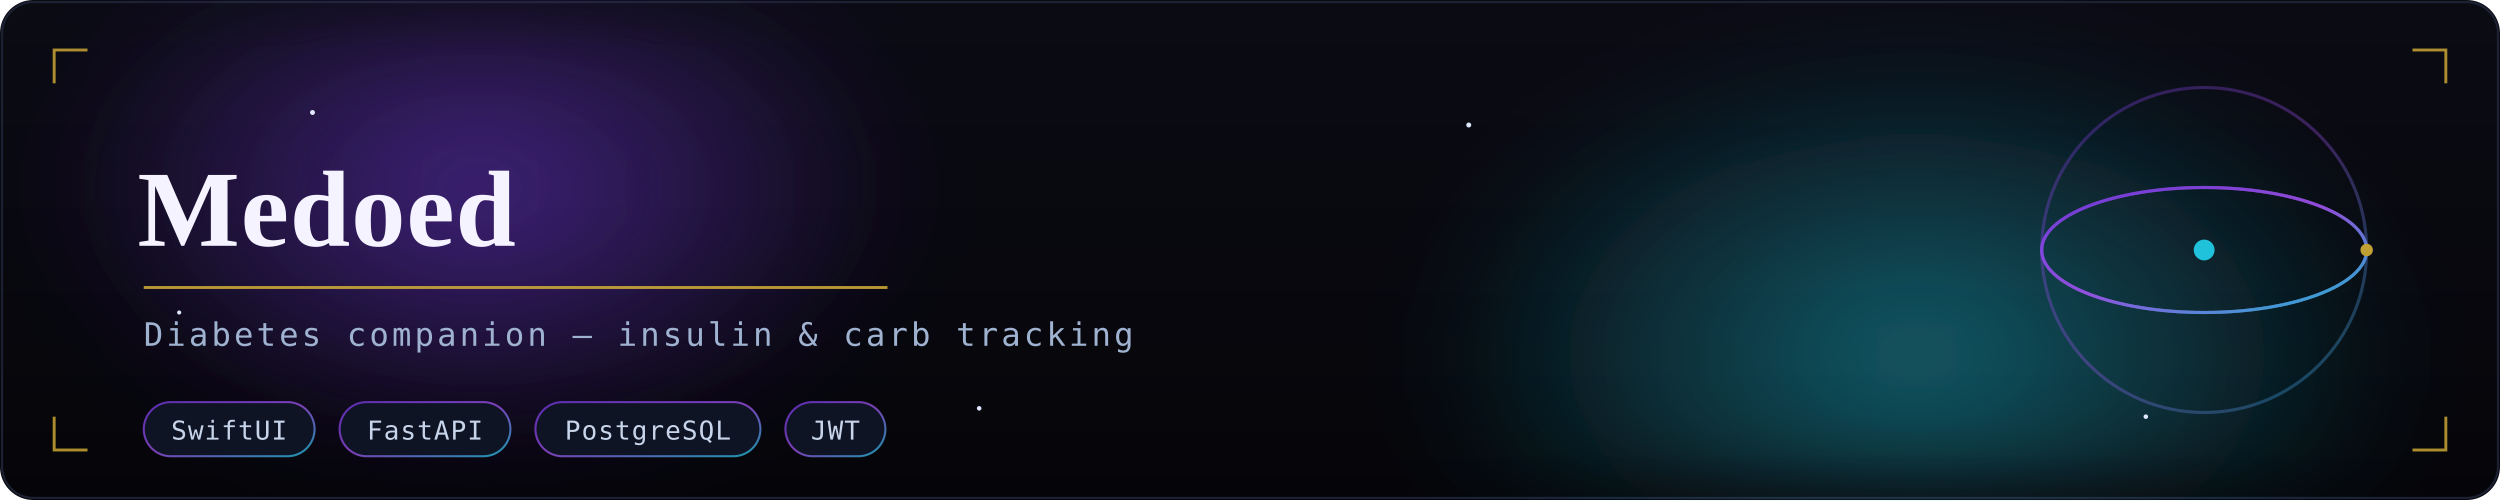
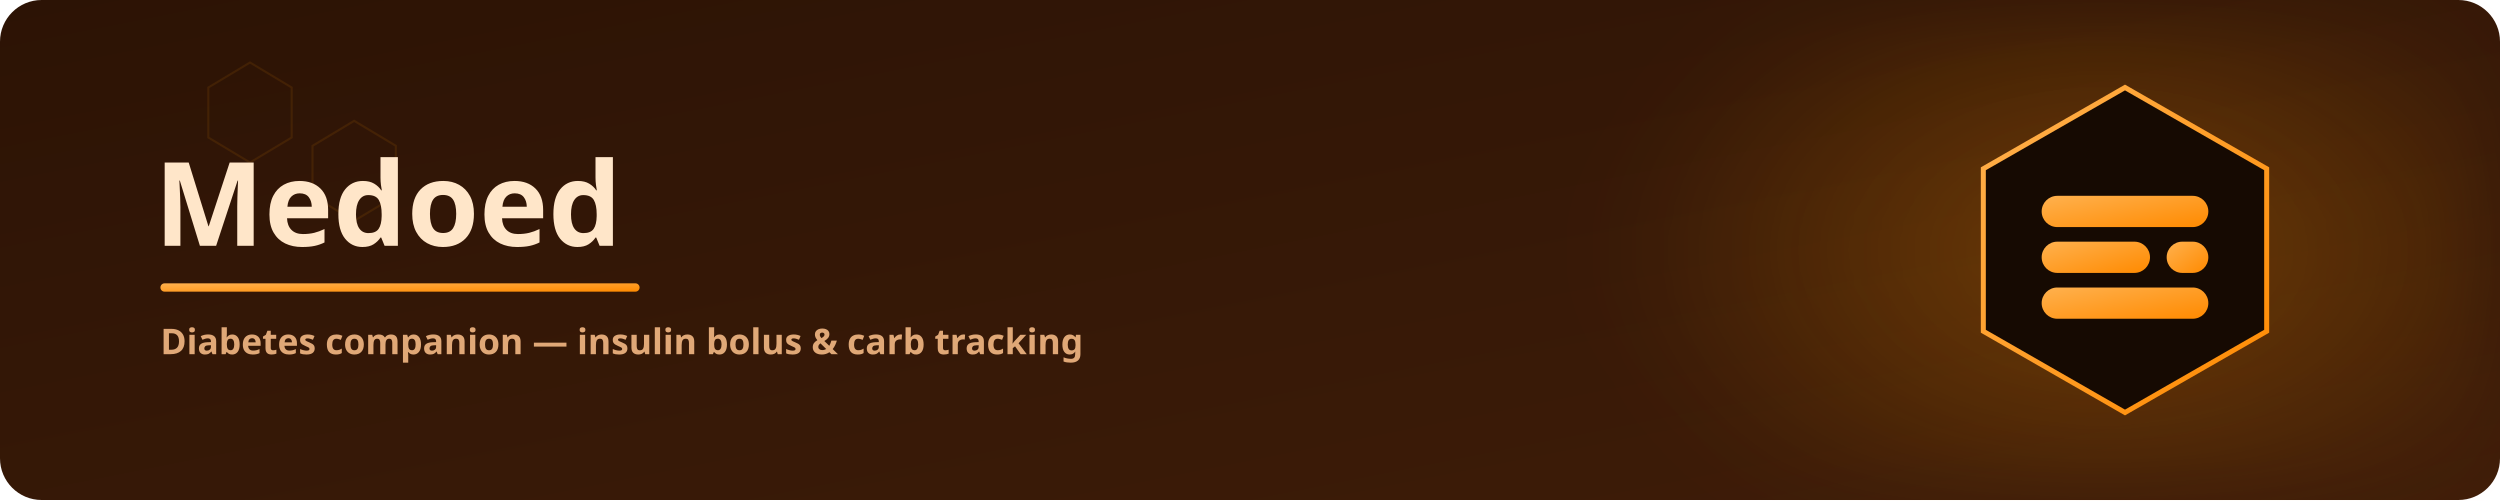
- <svg xmlns="http://www.w3.org/2000/svg" viewBox="0 0 1200 240" width="1200" height="240" fill="none" role="img" aria-label="Medoed — Diabetes companion — insulin &amp; carb tracking">
+ <svg xmlns="http://www.w3.org/2000/svg" viewBox="0 0 1200 240" width="1200" height="240" fill="none" role="img" aria-label="Medoed — diabetes companion">
  <defs>
-     <linearGradient id="aurora" x1="0" y1="0" x2="1" y2="1">
-       <stop offset="0" stop-color="#7c3aed">
-         <animate attributeName="stop-color" values="#7c3aed;#22d3ee;#a855f7;#7c3aed" dur="12s" repeatCount="indefinite" />
-       </stop>
-       <stop offset="0.5" stop-color="#a855f7">
-         <animate attributeName="stop-color" values="#a855f7;#7c3aed;#22d3ee;#a855f7" dur="12s" repeatCount="indefinite" />
-       </stop>
-       <stop offset="1" stop-color="#22d3ee">
-         <animate attributeName="stop-color" values="#22d3ee;#a855f7;#7c3aed;#22d3ee" dur="12s" repeatCount="indefinite" />
-       </stop>
+     <linearGradient id="mbg" x1="0" y1="0" x2="1" y2="1">
+       <stop offset="0" stop-color="#2c1305" />
+       <stop offset="1" stop-color="#3f1d08" />
    </linearGradient>
-     <radialGradient id="bA" cx="0.5" cy="0.5" r="0.5">
-       <stop offset="0" stop-color="#7c3aed" stop-opacity="0.5" />
-       <stop offset="1" stop-color="#7c3aed" stop-opacity="0" />
+     <linearGradient id="morg" x1="0" y1="0" x2="1" y2="1">
+       <stop offset="0" stop-color="#ffb14e" />
+       <stop offset="1" stop-color="#ff8a00" />
+     </linearGradient>
+     <radialGradient id="mglow" cx="0.5" cy="0.5" r="0.5">
+       <stop offset="0" stop-color="#ff9700" stop-opacity="0.28" />
+       <stop offset="1" stop-color="#ff9700" stop-opacity="0" />
    </radialGradient>
-     <radialGradient id="bB" cx="0.5" cy="0.5" r="0.5">
-       <stop offset="0" stop-color="#22d3ee" stop-opacity="0.42" />
-       <stop offset="1" stop-color="#22d3ee" stop-opacity="0" />
-     </radialGradient>
-     <linearGradient id="vig" x1="0" y1="0" x2="0" y2="1">
-       <stop offset="0" stop-color="#0b0b14" />
-       <stop offset="1" stop-color="#050509" />
-     </linearGradient>
-     <filter id="sf" x="-50%" y="-50%" width="200%" height="200%">
-       <feGaussianBlur stdDeviation="24" />
+     <filter id="msoft" x="-50%" y="-50%" width="200%" height="200%">
+       <feGaussianBlur stdDeviation="22" />
    </filter>
-     <style>
-       .name{font-family:'Playfair Display','Georgia','Times New Roman',serif;}
-       .mono{font-family:ui-monospace,'SF Mono','JetBrains Mono','Menlo',monospace;}
-       @keyframes tw{0%,100%{opacity:.15;}50%{opacity:.85;}}
-       .tw{animation:tw 3.6s ease-in-out infinite;}
-     </style>
+     <style>@keyframes hx{0%,100%{transform:translateY(0)}50%{transform:translateY(-4px)}} .hx{animation:hx 4.2s ease-in-out infinite}</style>
  </defs>
-   <rect width="1200" height="240" rx="16" fill="url(#vig)" />
-   <rect x="1" y="1" width="1198" height="238" rx="15" fill="none" stroke="#1c2233" />
-   <g filter="url(#sf)">
-     <ellipse cx="230" cy="90" rx="210" ry="130" fill="url(#bA)">
-       <animateTransform attributeName="transform" type="translate" values="0 0; 50 24; -18 -8; 0 0" dur="19s" repeatCount="indefinite" />
-     </ellipse>
-     <ellipse cx="920" cy="170" rx="240" ry="150" fill="url(#bB)">
-       <animateTransform attributeName="transform" type="translate" values="0 0; -44 -20; 26 12; 0 0" dur="23s" repeatCount="indefinite" />
-     </ellipse>
+   <rect width="1200" height="240" rx="20" fill="url(#mbg)" />
+   <ellipse cx="1010" cy="120" rx="240" ry="150" fill="url(#mglow)" filter="url(#msoft)" />
+   <g stroke="#ff9700" stroke-width="1" opacity="0.10" fill="none">
+     <path d="M120 30 l20 12 v24 l-20 12 l-20 -12 v-24 Z" />
+     <path d="M170 58 l20 12 v24 l-20 12 l-20 -12 v-24 Z" />
  </g>
-   <g fill="#dfe7ff">
-     <circle class="tw" cx="150" cy="54" r="1.2" style="animation-delay:.2s" />
-     <circle class="tw" cx="470" cy="196" r="1.1" style="animation-delay:1.2s" />
-     <circle class="tw" cx="705" cy="60" r="1.2" style="animation-delay:.7s" />
-     <circle class="tw" cx="1030" cy="200" r="1.1" style="animation-delay:1.9s" />
-     <circle class="tw" cx="86" cy="150" r="1.0" style="animation-delay:2.4s" />
+   <g transform="translate(74 118)">
+     <text x="0" y="0" font-size="56" font-weight="800" fill="#ffe6c9" style="font-family:'SF Pro Rounded',ui-rounded,'Nunito','Segoe UI',system-ui,sans-serif;">Medoed</text>
+     <rect x="3" y="18" width="230" height="4" rx="2" fill="url(#morg)" />
+     <text x="3" y="52" font-size="17" font-weight="600" fill="#e0a877" style="font-family:'SF Pro Rounded',ui-rounded,'Nunito','Segoe UI',system-ui,sans-serif;">Diabetes companion — insulin bolus &amp; carb tracking</text>
  </g>
-   <g transform="translate(1058 120)" opacity="0.9">
-     <g fill="none" stroke="url(#aurora)" stroke-width="1.5">
-       <circle r="78" opacity="0.35" />
-       <ellipse rx="78" ry="30" opacity="0.85">
-         <animateTransform attributeName="transform" type="rotate" from="0" to="360" dur="17s" repeatCount="indefinite" />
-       </ellipse>
-       <ellipse rx="78" ry="30" opacity="0.7">
-         <animateTransform attributeName="transform" type="rotate" from="90" to="450" dur="23s" repeatCount="indefinite" />
-       </ellipse>
-     </g>
-     <circle r="5" fill="#22d3ee" />
-     <g>
-       <animateTransform attributeName="transform" type="rotate" from="0" to="360" dur="17s" repeatCount="indefinite" />
-       <circle r="3" fill="#d4af37" cx="78" cy="0" />
-     </g>
-   </g>
-   <g stroke="#d4af37" stroke-width="1.4" opacity="0.8">
-     <path d="M26 40 L26 24 L42 24" />
-     <path d="M1174 40 L1174 24 L1158 24" />
-     <path d="M26 200 L26 216 L42 216" />
-     <path d="M1174 200 L1174 216 L1158 216" />
-   </g>
-   <g transform="translate(66 118)">
-     <text class="name" x="0" y="0" font-size="52" font-weight="700" letter-spacing="0.5" fill="#f5f3ff">Medoed</text>
-     <line x1="3" y1="20" x2="360" y2="20" stroke="#d4af37" stroke-width="1.4" opacity="0.85" />
-     <text class="mono" x="3" y="48" font-size="15.5" letter-spacing="1.5" fill="#9fb3d1">Diabetes companion — insulin &amp; carb tracking</text>
-     <g transform="translate(3 92)">
-       <rect x="0" y="-17" width="82" height="26" rx="13" fill="#0e1424" stroke="url(#aurora)" stroke-opacity="0.7" stroke-width="1" />
-       <text class="mono" x="41" y="1" font-size="12.5" letter-spacing="0.5" text-anchor="middle" fill="#c7d4ea">SwiftUI</text>
-     </g>
-     <g transform="translate(97 92)">
-       <rect x="0" y="-17" width="82" height="26" rx="13" fill="#0e1424" stroke="url(#aurora)" stroke-opacity="0.7" stroke-width="1" />
-       <text class="mono" x="41" y="1" font-size="12.5" letter-spacing="0.5" text-anchor="middle" fill="#c7d4ea">FastAPI</text>
-     </g>
-     <g transform="translate(191 92)">
-       <rect x="0" y="-17" width="108" height="26" rx="13" fill="#0e1424" stroke="url(#aurora)" stroke-opacity="0.7" stroke-width="1" />
-       <text class="mono" x="54" y="1" font-size="12.5" letter-spacing="0.5" text-anchor="middle" fill="#c7d4ea">PostgreSQL</text>
-     </g>
-     <g transform="translate(311 92)">
-       <rect x="0" y="-17" width="48" height="26" rx="13" fill="#0e1424" stroke="url(#aurora)" stroke-opacity="0.7" stroke-width="1" />
-       <text class="mono" x="24" y="1" font-size="12.5" letter-spacing="0.5" text-anchor="middle" fill="#c7d4ea">JWT</text>
+   <g transform="translate(1020 120)">
+     <g class="hx">
+       <path d="M0 -78 L68 -39 V39 L0 78 L-68 39 V-39 Z" fill="#160a02" stroke="url(#morg)" stroke-width="2.4" />
+       <g fill="url(#morg)">
+         <rect x="-40" y="-26" width="80" height="15" rx="7.5" />
+         <rect x="-40" y="-4" width="52" height="15" rx="7.5" />
+         <rect x="20" y="-4" width="20" height="15" rx="7.5" />
+         <rect x="-40" y="18" width="80" height="15" rx="7.5" />
+       </g>
    </g>
  </g>
</svg>
